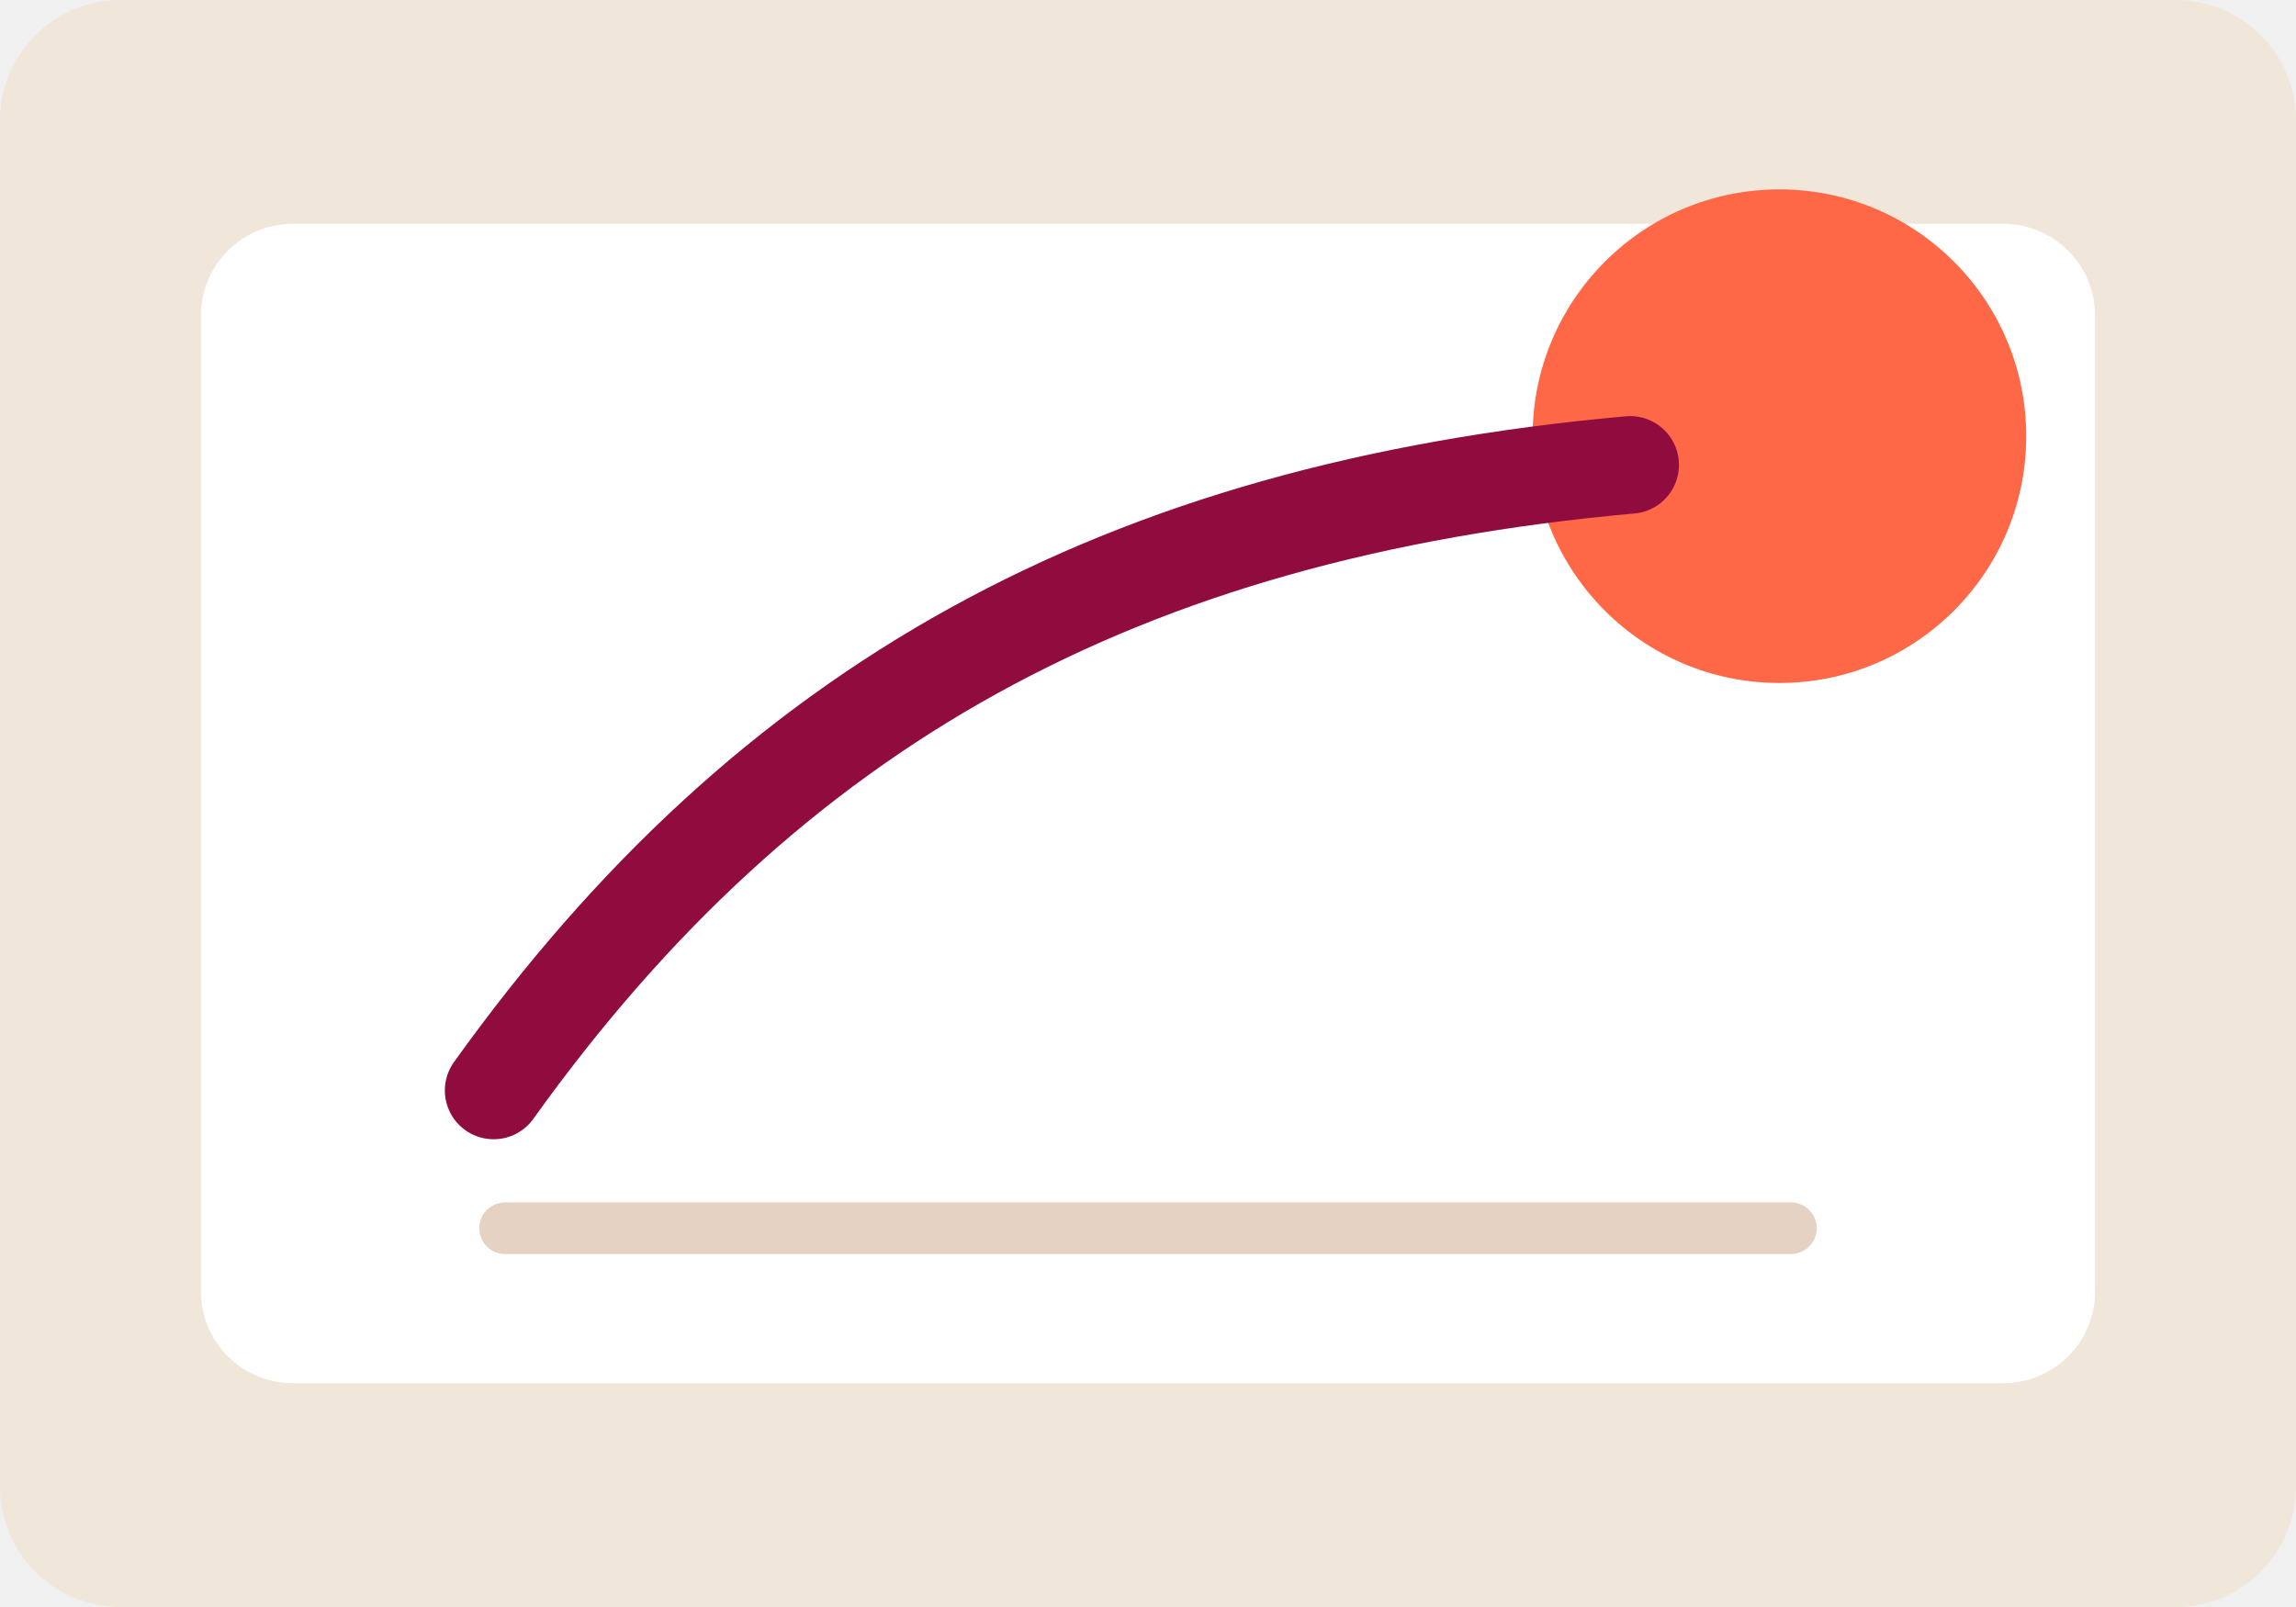
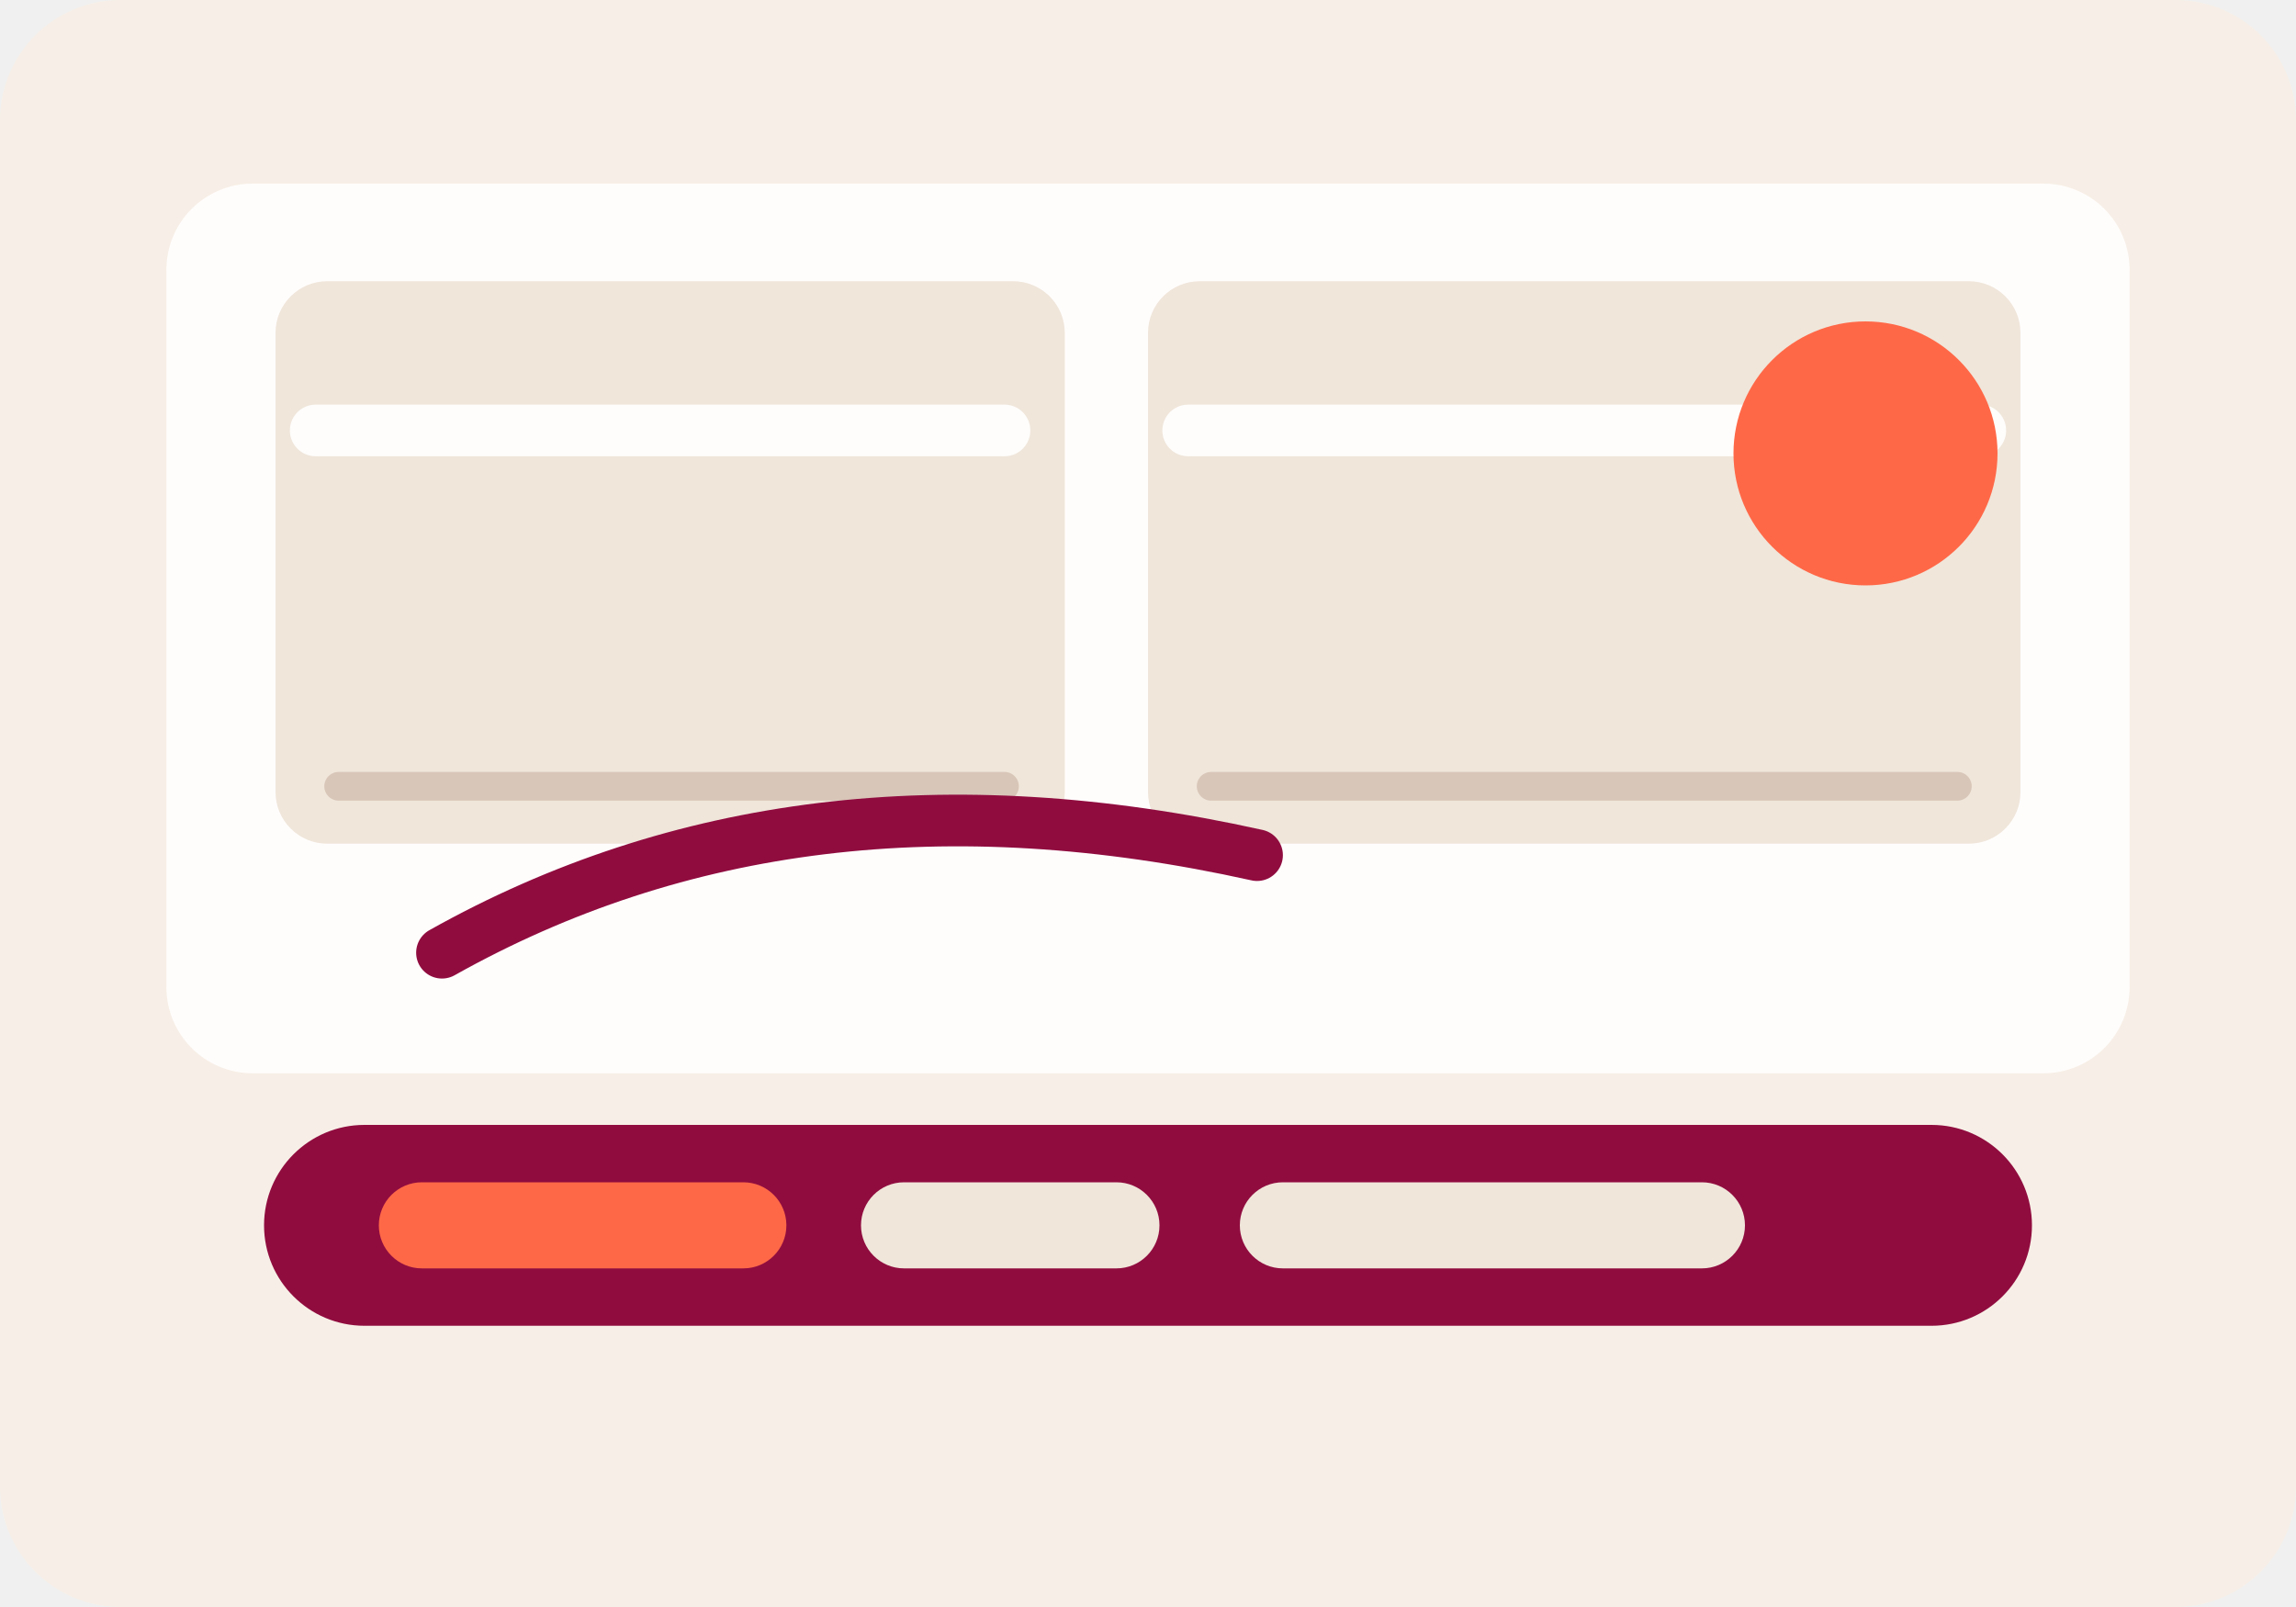
<svg xmlns="http://www.w3.org/2000/svg" width="800" height="560" viewBox="0 0 800 560" fill="none">
-   <rect width="800" height="560" rx="42" fill="#F0E6DA" />
-   <rect x="70" y="78" width="660" height="404" rx="32" fill="#FFFFFF" />
-   <circle cx="620" cy="152" r="86" fill="#FF6847" />
-   <path d="M172 380C268 246 390 178 568 162" stroke="#900C3F" stroke-width="34" stroke-linecap="round" />
-   <path d="M176 428H624" stroke="#E5D2C3" stroke-width="18" stroke-linecap="round" />
+   <rect width="800" height="560" rx="42" fill="#F7EFE7" />
+   <rect x="58" y="64" width="684" height="310" rx="30" fill="#FFFDFC" />
+   <rect x="96" y="98" width="275" height="196" rx="18" fill="#F0E6DA" />
+   <rect x="400" y="98" width="304" height="196" rx="18" fill="#F0E6DA" />
+   <path d="M118 274H350M422 274H682" stroke="#D8C6B8" stroke-width="10" stroke-linecap="round" />
+   <path d="M110 150H350M414 150H690" stroke="#FFFFFF" stroke-width="18" stroke-linecap="round" opacity="0.9" />
+   <rect x="92" y="392" width="616" height="70" rx="35" fill="#900C3F" />
+   <rect x="132" y="412" width="142" height="30" rx="15" fill="#FF6847" />
+   <rect x="300" y="412" width="104" height="30" rx="15" fill="#F0E6DA" />
+   <rect x="432" y="412" width="176" height="30" rx="15" fill="#F0E6DA" />
+   <circle cx="650" cy="158" r="46" fill="#FF6847" />
+   <path d="M154 332C236 286 330 274 438 298" stroke="#900C3F" stroke-width="18" stroke-linecap="round" />
</svg>
